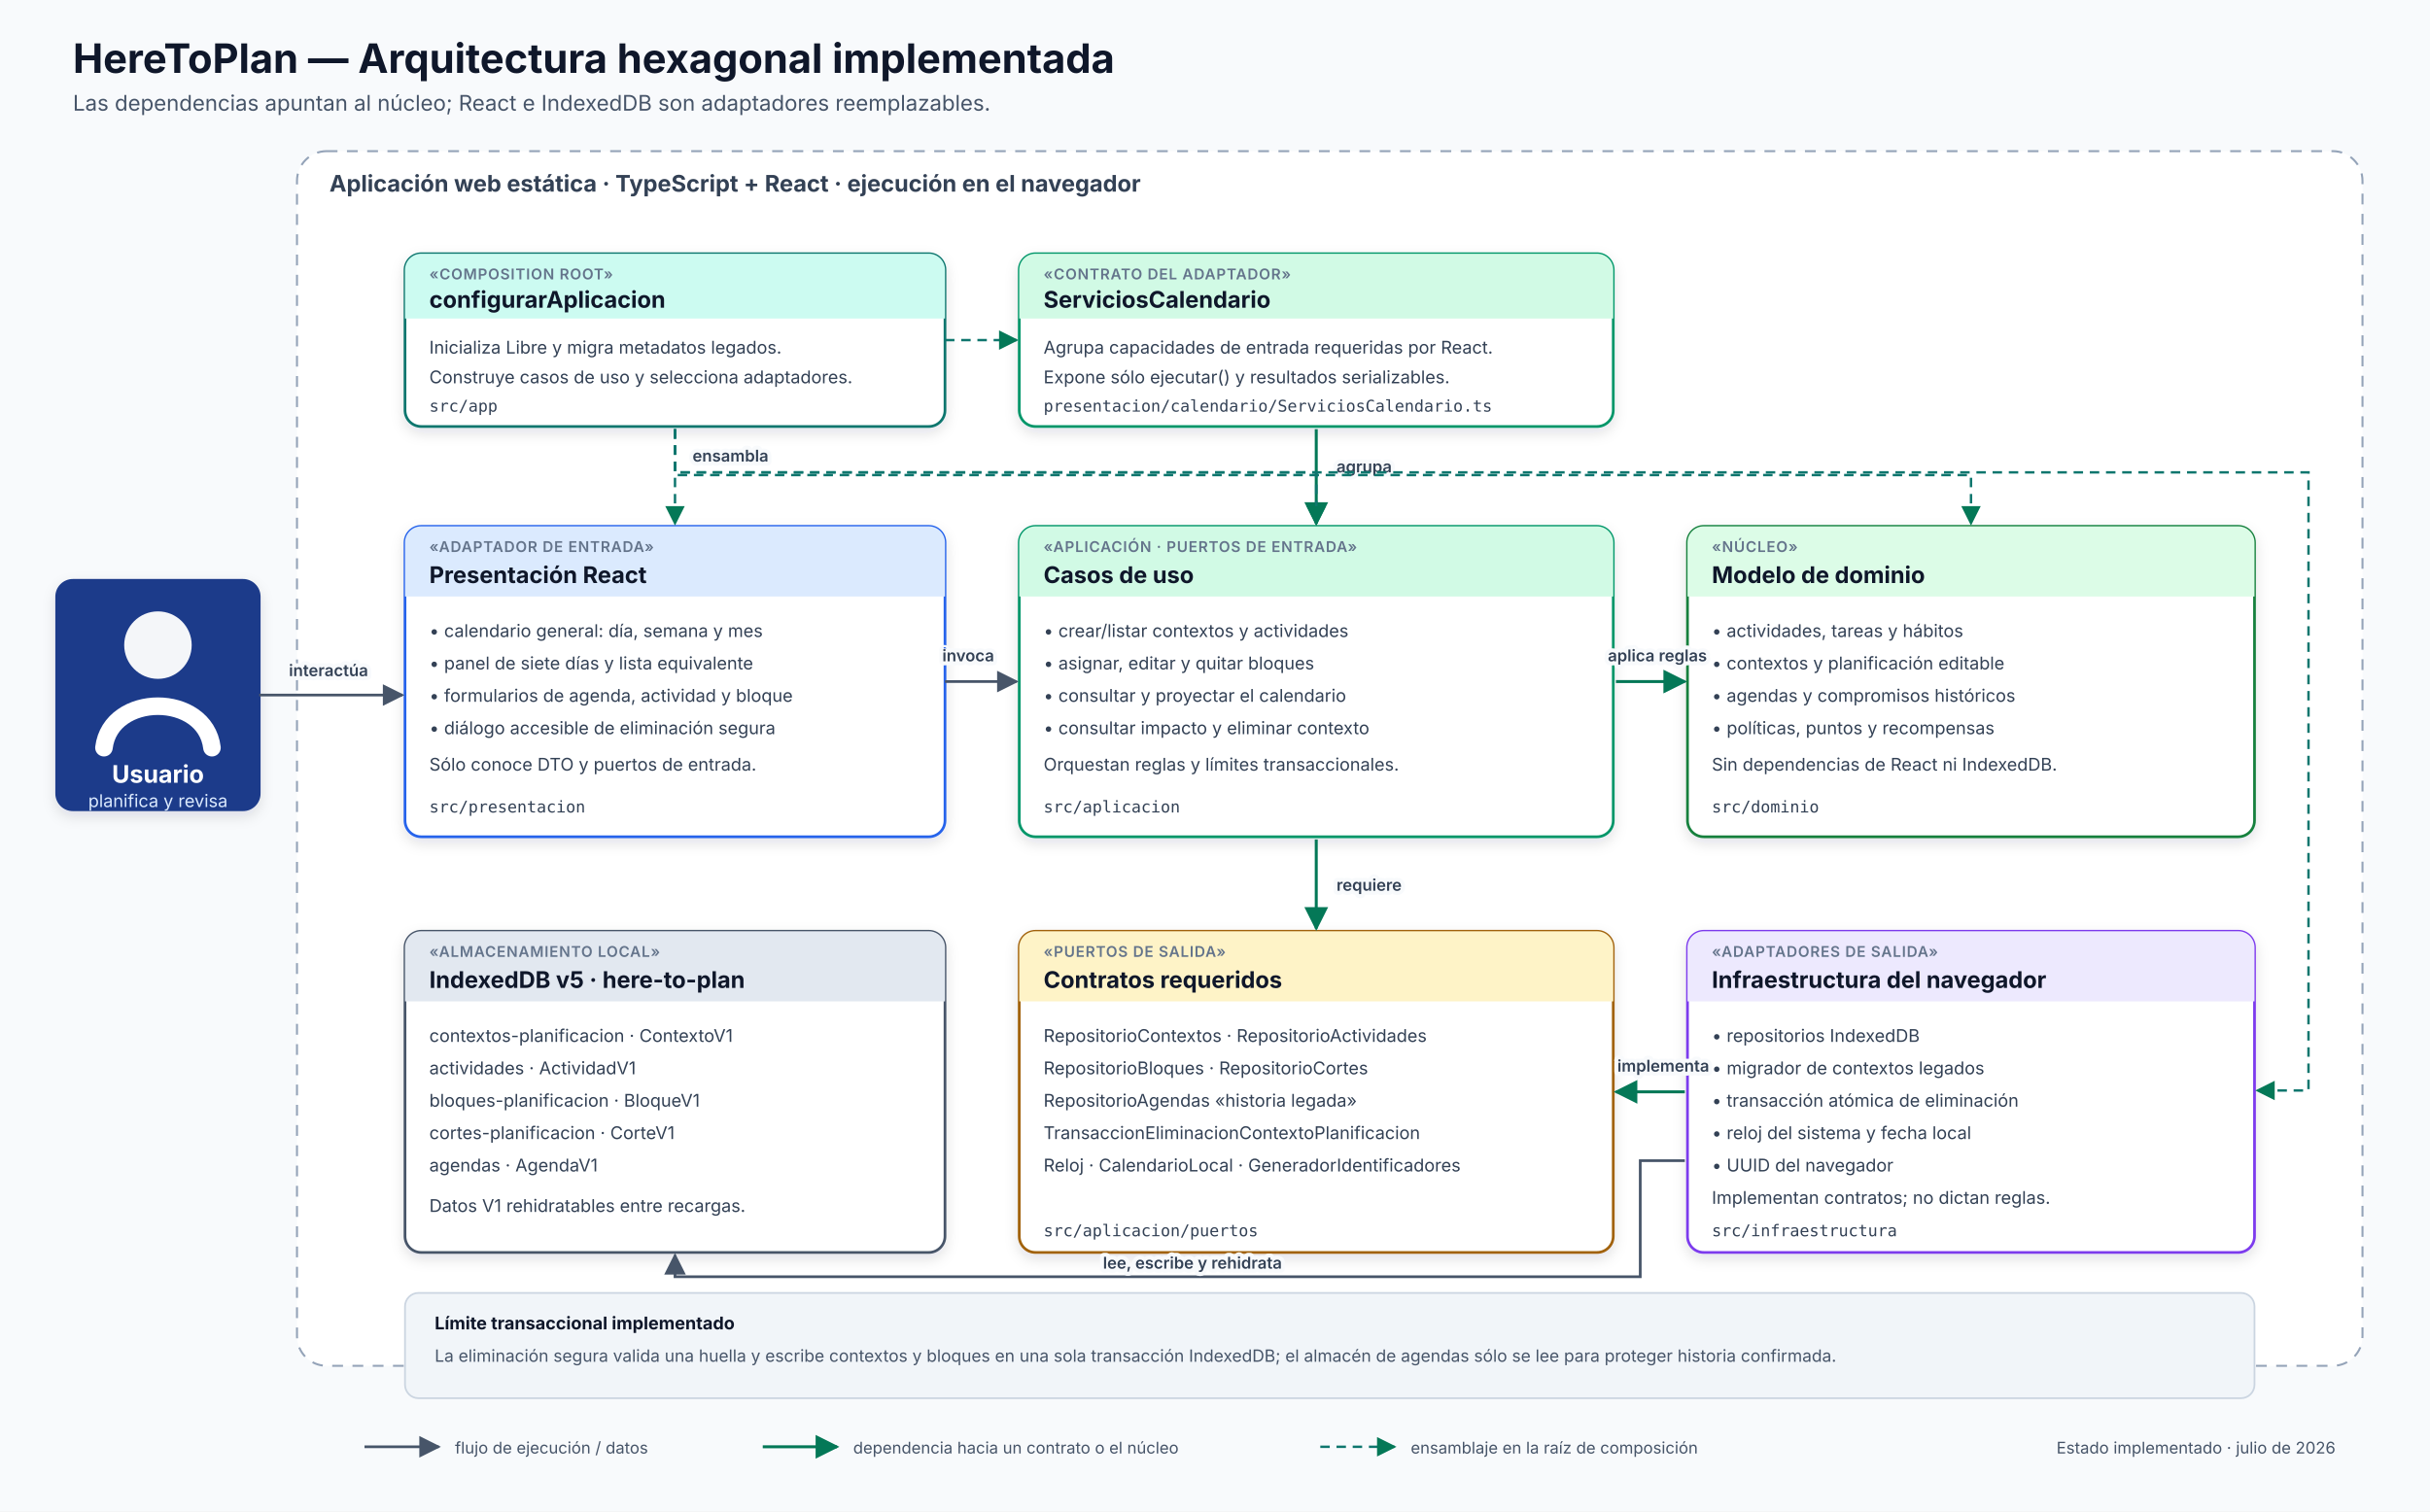
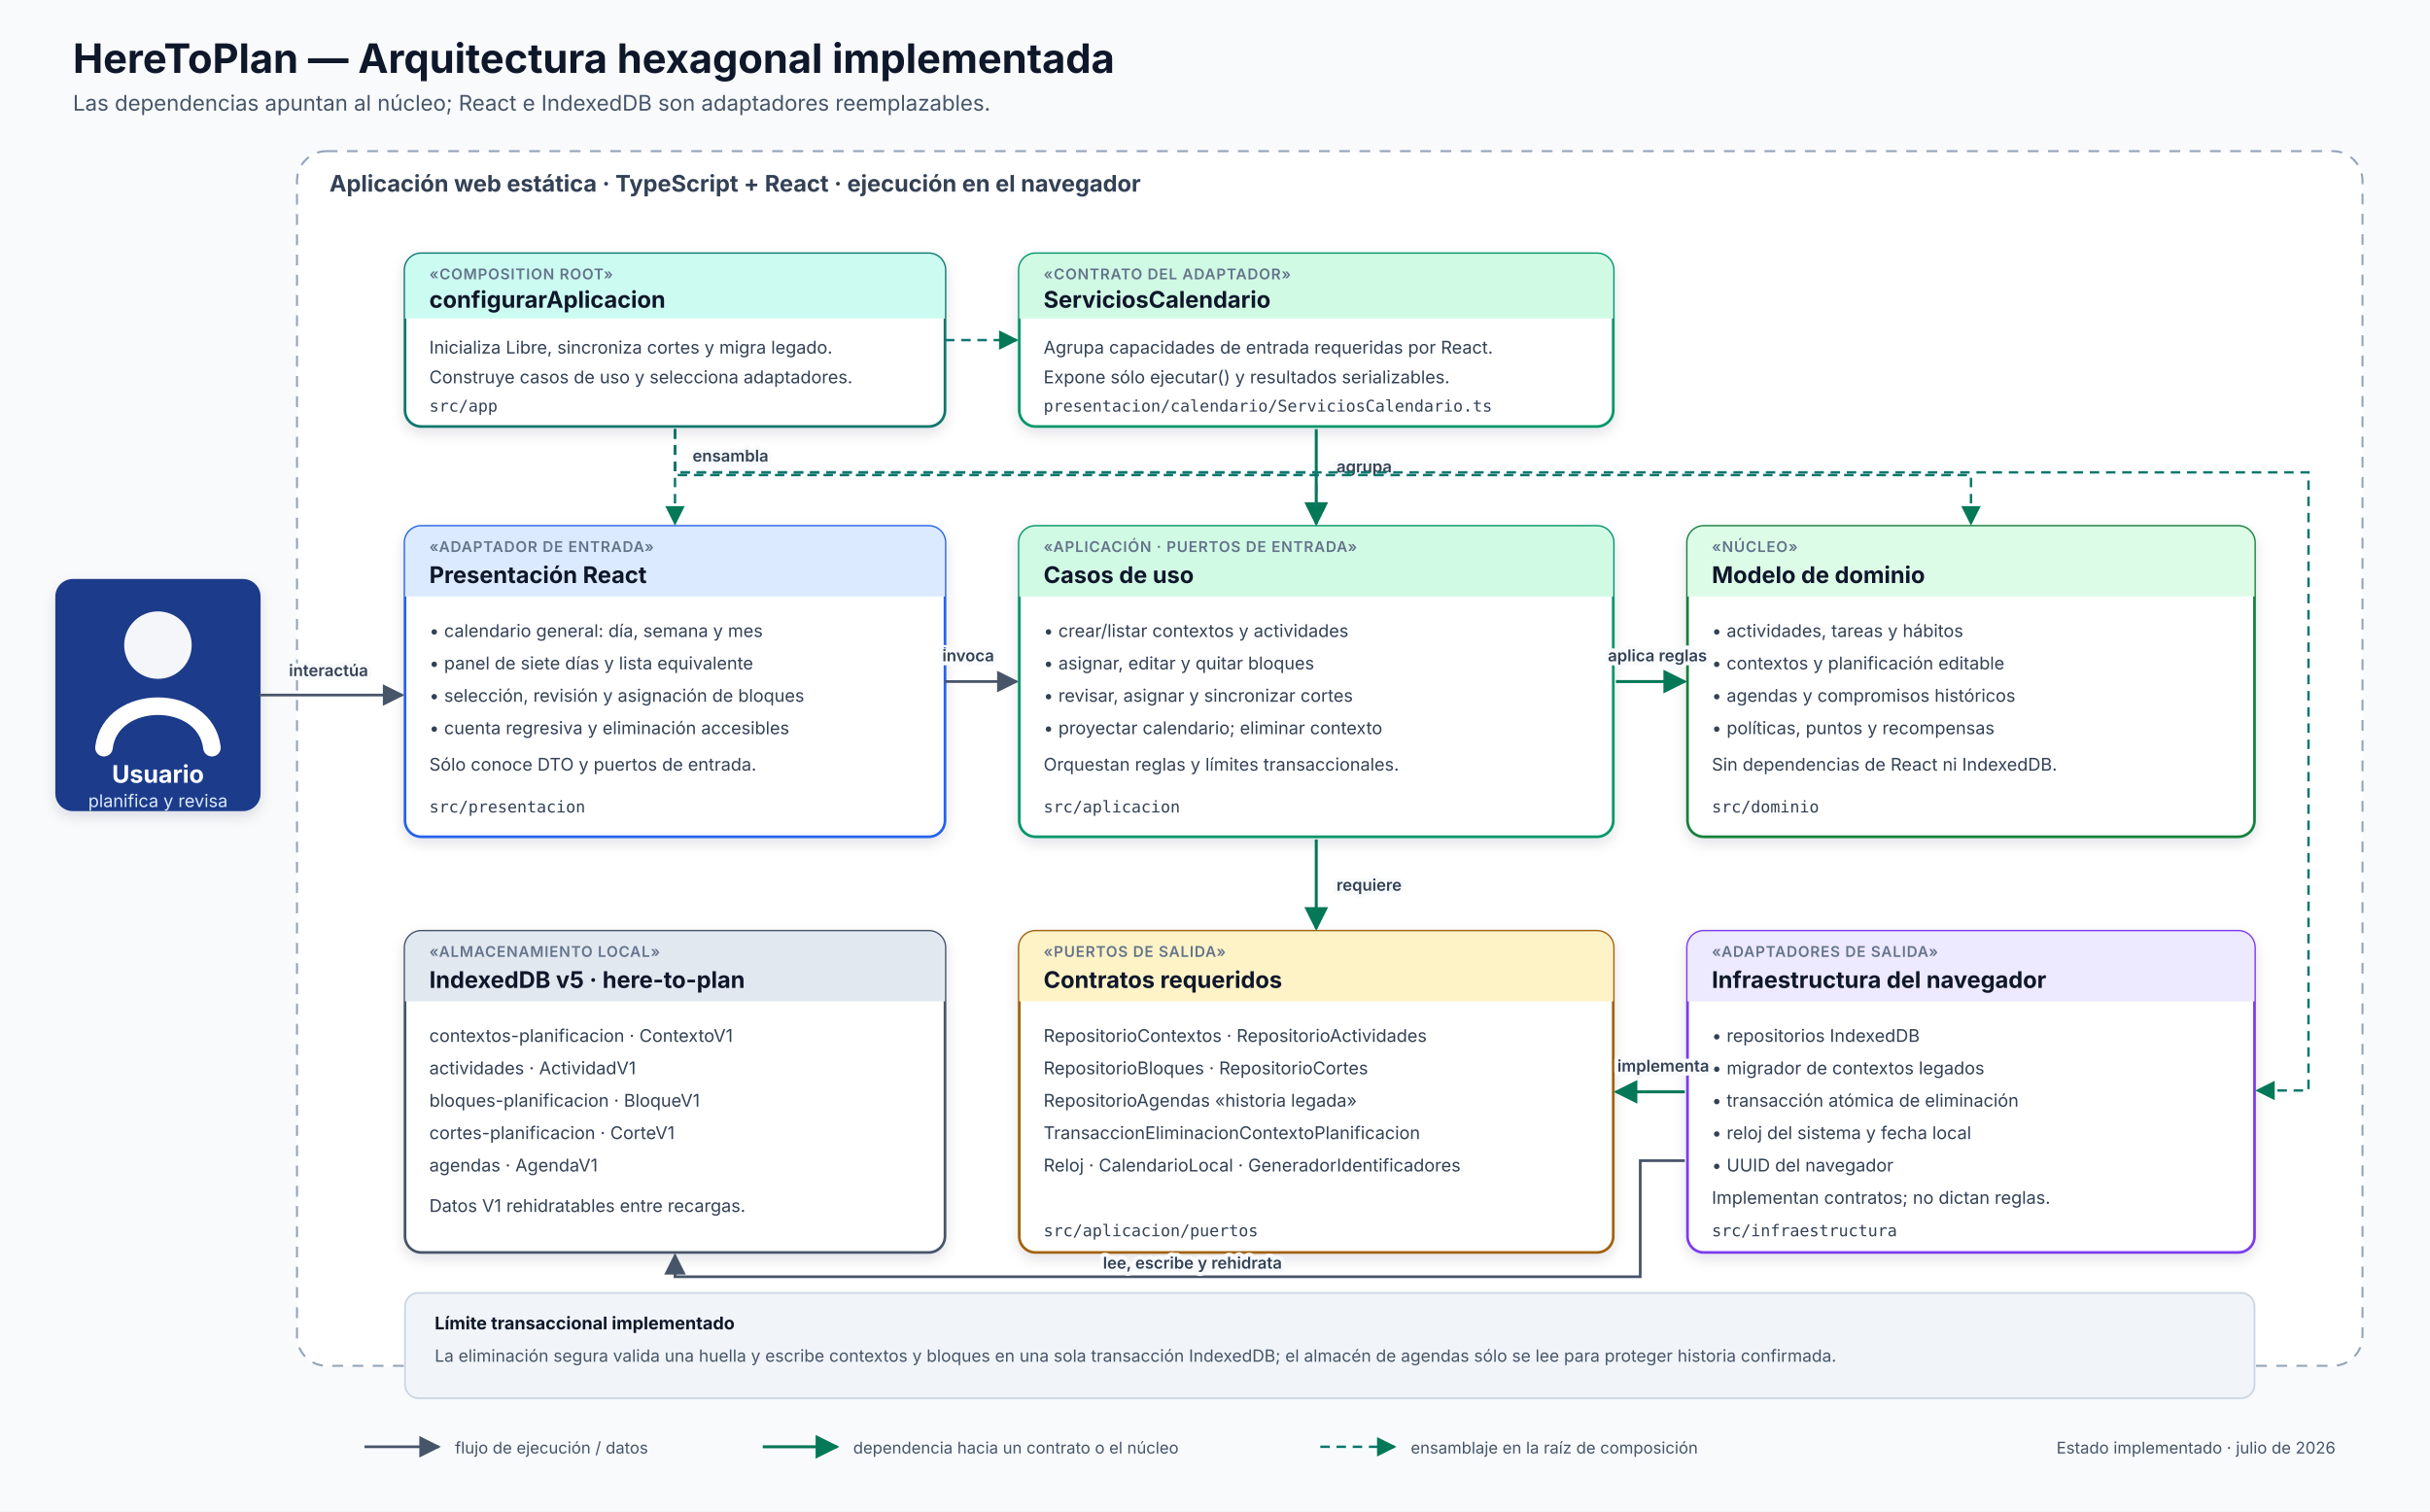
<svg xmlns="http://www.w3.org/2000/svg" width="1800" height="1120" viewBox="0 0 1800 1120" role="img" aria-labelledby="titulo descripcion">
  <defs>
    <filter id="sombra" x="-10%" y="-10%" width="120%" height="130%">
      <feDropShadow dx="0" dy="4" stdDeviation="5" flood-color="#0f172a" flood-opacity="0.12" />
    </filter>
    <marker id="flecha" viewBox="0 0 10 10" refX="9" refY="5" markerWidth="8" markerHeight="8" orient="auto-start-reverse">
      <path d="M 0 0 L 10 5 L 0 10 z" fill="#475569" />
    </marker>
    <marker id="flecha-verde" viewBox="0 0 10 10" refX="9" refY="5" markerWidth="8" markerHeight="8" orient="auto-start-reverse">
      <path d="M 0 0 L 10 5 L 0 10 z" fill="#047857" />
    </marker>
    <style>
      .fondo { fill: #f8fafc; }
      .titulo { font: 700 30px Inter, Segoe UI, sans-serif; fill: #0f172a; }
      .subtitulo { font: 400 16px Inter, Segoe UI, sans-serif; fill: #475569; }
      .limite { fill: #ffffff; stroke: #94a3b8; stroke-width: 1.5; stroke-dasharray: 8 7; rx: 22; }
      .limite-titulo { font: 700 17px Inter, Segoe UI, sans-serif; fill: #334155; }
      .componente { fill: #ffffff; stroke-width: 2; rx: 12; filter: url(#sombra); }
      .usuario { fill: #1e3a8a; stroke: #1e3a8a; }
      .presentacion { stroke: #2563eb; }
      .aplicacion { stroke: #059669; }
      .dominio { stroke: #15803d; }
      .puerto { stroke: #a16207; }
      .adaptador { stroke: #7c3aed; }
      .datos { stroke: #475569; }
      .composicion { stroke: #0f766e; }
      .cabecera-presentacion { fill: #dbeafe; }
      .cabecera-aplicacion { fill: #d1fae5; }
      .cabecera-dominio { fill: #dcfce7; }
      .cabecera-puerto { fill: #fef3c7; }
      .cabecera-adaptador { fill: #ede9fe; }
      .cabecera-datos { fill: #e2e8f0; }
      .cabecera-composicion { fill: #ccfbf1; }
      .estereotipo { font: 600 11px Inter, Segoe UI, sans-serif; fill: #64748b; letter-spacing: 0.05em; }
      .nombre { font: 700 17px Inter, Segoe UI, sans-serif; fill: #0f172a; }
      .nombre-claro { font: 700 18px Inter, Segoe UI, sans-serif; fill: #ffffff; }
      .detalle { font: 400 13px Inter, Segoe UI, sans-serif; fill: #334155; }
      .detalle-claro { font: 400 13px Inter, Segoe UI, sans-serif; fill: #dbeafe; }
      .codigo { font: 400 12px ui-monospace, SFMono-Regular, Consolas, monospace; fill: #334155; }
      .flujo { fill: none; stroke: #475569; stroke-width: 2; marker-end: url(#flecha); }
      .dependencia { fill: none; stroke: #047857; stroke-width: 2.2; marker-end: url(#flecha-verde); }
      .configura { fill: none; stroke: #0f766e; stroke-width: 1.8; stroke-dasharray: 7 5; marker-end: url(#flecha-verde); }
      .etiqueta { font: 600 12px Inter, Segoe UI, sans-serif; fill: #334155; paint-order: stroke; stroke: #f8fafc; stroke-width: 6px; stroke-linejoin: round; }
      .nota { fill: #f1f5f9; stroke: #cbd5e1; stroke-width: 1.3; rx: 10; }
      .nota-titulo { font: 700 13px Inter, Segoe UI, sans-serif; fill: #0f172a; }
      .nota-texto { font: 400 12.5px Inter, Segoe UI, sans-serif; fill: #475569; }
      .leyenda { font: 400 12px Inter, Segoe UI, sans-serif; fill: #475569; }
    </style>
  </defs>
  <rect class="fondo" width="1800" height="1120" />
  <text class="titulo" x="54" y="54">HereToPlan — Arquitectura hexagonal implementada</text>
  <text class="subtitulo" x="54" y="82">Las dependencias apuntan al núcleo; React e IndexedDB son adaptadores reemplazables.</text>
  <rect class="limite" x="220" y="112" width="1530" height="900" />
  <text class="limite-titulo" x="244" y="142">Aplicación web estática · TypeScript + React · ejecución en el navegador</text>
  <g transform="translate(42 430)">
    <rect class="componente usuario" width="150" height="170" rx="18" />
    <circle cx="75" cy="48" r="25" fill="#ffffff" opacity="0.95" />
    <path d="M35 124 C40 83 110 83 115 124" fill="none" stroke="#ffffff" stroke-width="13" stroke-linecap="round" />
    <text class="nombre-claro" x="75" y="150" text-anchor="middle">Usuario</text>
    <text class="detalle-claro" x="75" y="168" text-anchor="middle">planifica y revisa</text>
  </g>
  <g transform="translate(300 188)">
    <rect class="componente composicion" width="400" height="128" />
    <path class="cabecera-composicion" d="M12 0 H388 A12 12 0 0 1 400 12 V48 H0 V12 A12 12 0 0 1 12 0" />
    <text class="estereotipo" x="18" y="19">«COMPOSITION ROOT»</text>
    <text class="nombre" x="18" y="40">configurarAplicacion</text>
-     <text class="detalle" x="18" y="74">Inicializa Libre y migra metadatos legados.</text>
+     <text class="detalle" x="18" y="74">Inicializa Libre, sincroniza cortes y migra legado.</text>
    <text class="detalle" x="18" y="96">Construye casos de uso y selecciona adaptadores.</text>
    <text class="codigo" x="18" y="117">src/app</text>
  </g>
  <g transform="translate(300 390)">
    <rect class="componente presentacion" width="400" height="230" />
    <path class="cabecera-presentacion" d="M12 0 H388 A12 12 0 0 1 400 12 V52 H0 V12 A12 12 0 0 1 12 0" />
    <text class="estereotipo" x="18" y="19">«ADAPTADOR DE ENTRADA»</text>
    <text class="nombre" x="18" y="42">Presentación React</text>
    <text class="detalle" x="18" y="82">• calendario general: día, semana y mes</text>
    <text class="detalle" x="18" y="106">• panel de siete días y lista equivalente</text>
-     <text class="detalle" x="18" y="130">• formularios de agenda, actividad y bloque</text>
-     <text class="detalle" x="18" y="154">• diálogo accesible de eliminación segura</text>
+     <text class="detalle" x="18" y="130">• selección, revisión y asignación de bloques</text>
+     <text class="detalle" x="18" y="154">• cuenta regresiva y eliminación accesibles</text>
    <text class="detalle" x="18" y="181">Sólo conoce DTO y puertos de entrada.</text>
    <text class="codigo" x="18" y="212">src/presentacion</text>
  </g>
  <g transform="translate(755 188)">
    <rect class="componente aplicacion" width="440" height="128" />
    <path class="cabecera-aplicacion" d="M12 0 H428 A12 12 0 0 1 440 12 V48 H0 V12 A12 12 0 0 1 12 0" />
    <text class="estereotipo" x="18" y="19">«CONTRATO DEL ADAPTADOR»</text>
    <text class="nombre" x="18" y="40">ServiciosCalendario</text>
    <text class="detalle" x="18" y="74">Agrupa capacidades de entrada requeridas por React.</text>
    <text class="detalle" x="18" y="96">Expone sólo ejecutar() y resultados serializables.</text>
    <text class="codigo" x="18" y="117">presentacion/calendario/ServiciosCalendario.ts</text>
  </g>
  <g transform="translate(755 390)">
    <rect class="componente aplicacion" width="440" height="230" />
    <path class="cabecera-aplicacion" d="M12 0 H428 A12 12 0 0 1 440 12 V52 H0 V12 A12 12 0 0 1 12 0" />
    <text class="estereotipo" x="18" y="19">«APLICACIÓN · PUERTOS DE ENTRADA»</text>
    <text class="nombre" x="18" y="42">Casos de uso</text>
    <text class="detalle" x="18" y="82">• crear/listar contextos y actividades</text>
    <text class="detalle" x="18" y="106">• asignar, editar y quitar bloques</text>
-     <text class="detalle" x="18" y="130">• consultar y proyectar el calendario</text>
-     <text class="detalle" x="18" y="154">• consultar impacto y eliminar contexto</text>
+     <text class="detalle" x="18" y="130">• revisar, asignar y sincronizar cortes</text>
+     <text class="detalle" x="18" y="154">• proyectar calendario; eliminar contexto</text>
    <text class="detalle" x="18" y="181">Orquestan reglas y límites transaccionales.</text>
    <text class="codigo" x="18" y="212">src/aplicacion</text>
  </g>
  <g transform="translate(1250 390)">
    <rect class="componente dominio" width="420" height="230" />
    <path class="cabecera-dominio" d="M12 0 H408 A12 12 0 0 1 420 12 V52 H0 V12 A12 12 0 0 1 12 0" />
    <text class="estereotipo" x="18" y="19">«NÚCLEO»</text>
    <text class="nombre" x="18" y="42">Modelo de dominio</text>
    <text class="detalle" x="18" y="82">• actividades, tareas y hábitos</text>
    <text class="detalle" x="18" y="106">• contextos y planificación editable</text>
    <text class="detalle" x="18" y="130">• agendas y compromisos históricos</text>
    <text class="detalle" x="18" y="154">• políticas, puntos y recompensas</text>
    <text class="detalle" x="18" y="181">Sin dependencias de React ni IndexedDB.</text>
    <text class="codigo" x="18" y="212">src/dominio</text>
  </g>
  <g transform="translate(755 690)">
    <rect class="componente puerto" width="440" height="238" />
    <path class="cabecera-puerto" d="M12 0 H428 A12 12 0 0 1 440 12 V52 H0 V12 A12 12 0 0 1 12 0" />
    <text class="estereotipo" x="18" y="19">«PUERTOS DE SALIDA»</text>
    <text class="nombre" x="18" y="42">Contratos requeridos</text>
    <text class="detalle" x="18" y="82">RepositorioContextos · RepositorioActividades</text>
    <text class="detalle" x="18" y="106">RepositorioBloques · RepositorioCortes</text>
    <text class="detalle" x="18" y="130">RepositorioAgendas «historia legada»</text>
    <text class="detalle" x="18" y="154">TransaccionEliminacionContextoPlanificacion</text>
    <text class="detalle" x="18" y="178">Reloj · CalendarioLocal · GeneradorIdentificadores</text>
    <text class="codigo" x="18" y="226">src/aplicacion/puertos</text>
  </g>
  <g transform="translate(1250 690)">
    <rect class="componente adaptador" width="420" height="238" />
    <path class="cabecera-adaptador" d="M12 0 H408 A12 12 0 0 1 420 12 V52 H0 V12 A12 12 0 0 1 12 0" />
    <text class="estereotipo" x="18" y="19">«ADAPTADORES DE SALIDA»</text>
    <text class="nombre" x="18" y="42">Infraestructura del navegador</text>
    <text class="detalle" x="18" y="82">• repositorios IndexedDB</text>
    <text class="detalle" x="18" y="106">• migrador de contextos legados</text>
    <text class="detalle" x="18" y="130">• transacción atómica de eliminación</text>
    <text class="detalle" x="18" y="154">• reloj del sistema y fecha local</text>
    <text class="detalle" x="18" y="178">• UUID del navegador</text>
    <text class="detalle" x="18" y="202">Implementan contratos; no dictan reglas.</text>
    <text class="codigo" x="18" y="226">src/infraestructura</text>
  </g>
  <g transform="translate(300 690)">
    <rect class="componente datos" width="400" height="238" />
    <path class="cabecera-datos" d="M12 0 H388 A12 12 0 0 1 400 12 V52 H0 V12 A12 12 0 0 1 12 0" />
    <text class="estereotipo" x="18" y="19">«ALMACENAMIENTO LOCAL»</text>
    <text class="nombre" x="18" y="42">IndexedDB v5 · here-to-plan</text>
    <text class="detalle" x="18" y="82">contextos-planificacion · ContextoV1</text>
    <text class="detalle" x="18" y="106">actividades · ActividadV1</text>
    <text class="detalle" x="18" y="130">bloques-planificacion · BloqueV1</text>
    <text class="detalle" x="18" y="154">cortes-planificacion · CorteV1</text>
    <text class="detalle" x="18" y="178">agendas · AgendaV1</text>
    <text class="detalle" x="18" y="208">Datos V1 rehidratables entre recargas.</text>
  </g>
  <path class="flujo" d="M192 515 H298" />
  <text class="etiqueta" x="214" y="501">interactúa</text>
  <path class="flujo" d="M700 505 H753" />
  <text class="etiqueta" x="698" y="490">invoca</text>
  <path class="dependencia" d="M975 318 V388" />
  <text class="etiqueta" x="990" y="350">agrupa</text>
  <path class="dependencia" d="M1197 505 H1248" />
  <text class="etiqueta" x="1191" y="490">aplica reglas</text>
  <path class="dependencia" d="M975 622 V688" />
  <text class="etiqueta" x="990" y="660">requiere</text>
  <path class="dependencia" d="M1248 809 H1197" />
  <text class="etiqueta" x="1198" y="794">implementa</text>
  <path class="flujo" d="M1248 860 H1215 V946 H500 V930" />
  <text class="etiqueta" x="817" y="940">lee, escribe y rehidrata</text>
  <path class="configura" d="M500 318 V388" />
  <path class="configura" d="M700 252 H753" />
  <path class="configura" d="M500 318 V350 H975 V388" />
  <path class="configura" d="M500 318 V352 H1460 V388" />
  <path class="configura" d="M500 318 V350 H1710 V808 H1672" />
  <text class="etiqueta" x="513" y="342">ensambla</text>
  <rect class="nota" x="300" y="958" width="1370" height="78" />
  <text class="nota-titulo" x="322" y="985">Límite transaccional implementado</text>
  <text class="nota-texto" x="322" y="1009">La eliminación segura valida una huella y escribe contextos y bloques en una sola transacción IndexedDB; el almacén de agendas sólo se lee para proteger historia confirmada.</text>
  <line x1="270" y1="1072" x2="325" y2="1072" class="flujo" />
  <text class="leyenda" x="337" y="1077">flujo de ejecución / datos</text>
  <line x1="565" y1="1072" x2="620" y2="1072" class="dependencia" />
  <text class="leyenda" x="632" y="1077">dependencia hacia un contrato o el núcleo</text>
  <line x1="978" y1="1072" x2="1033" y2="1072" class="configura" />
  <text class="leyenda" x="1045" y="1077">ensamblaje en la raíz de composición</text>
  <text class="leyenda" x="1730" y="1077" text-anchor="end">Estado implementado · julio de 2026</text>
</svg>
